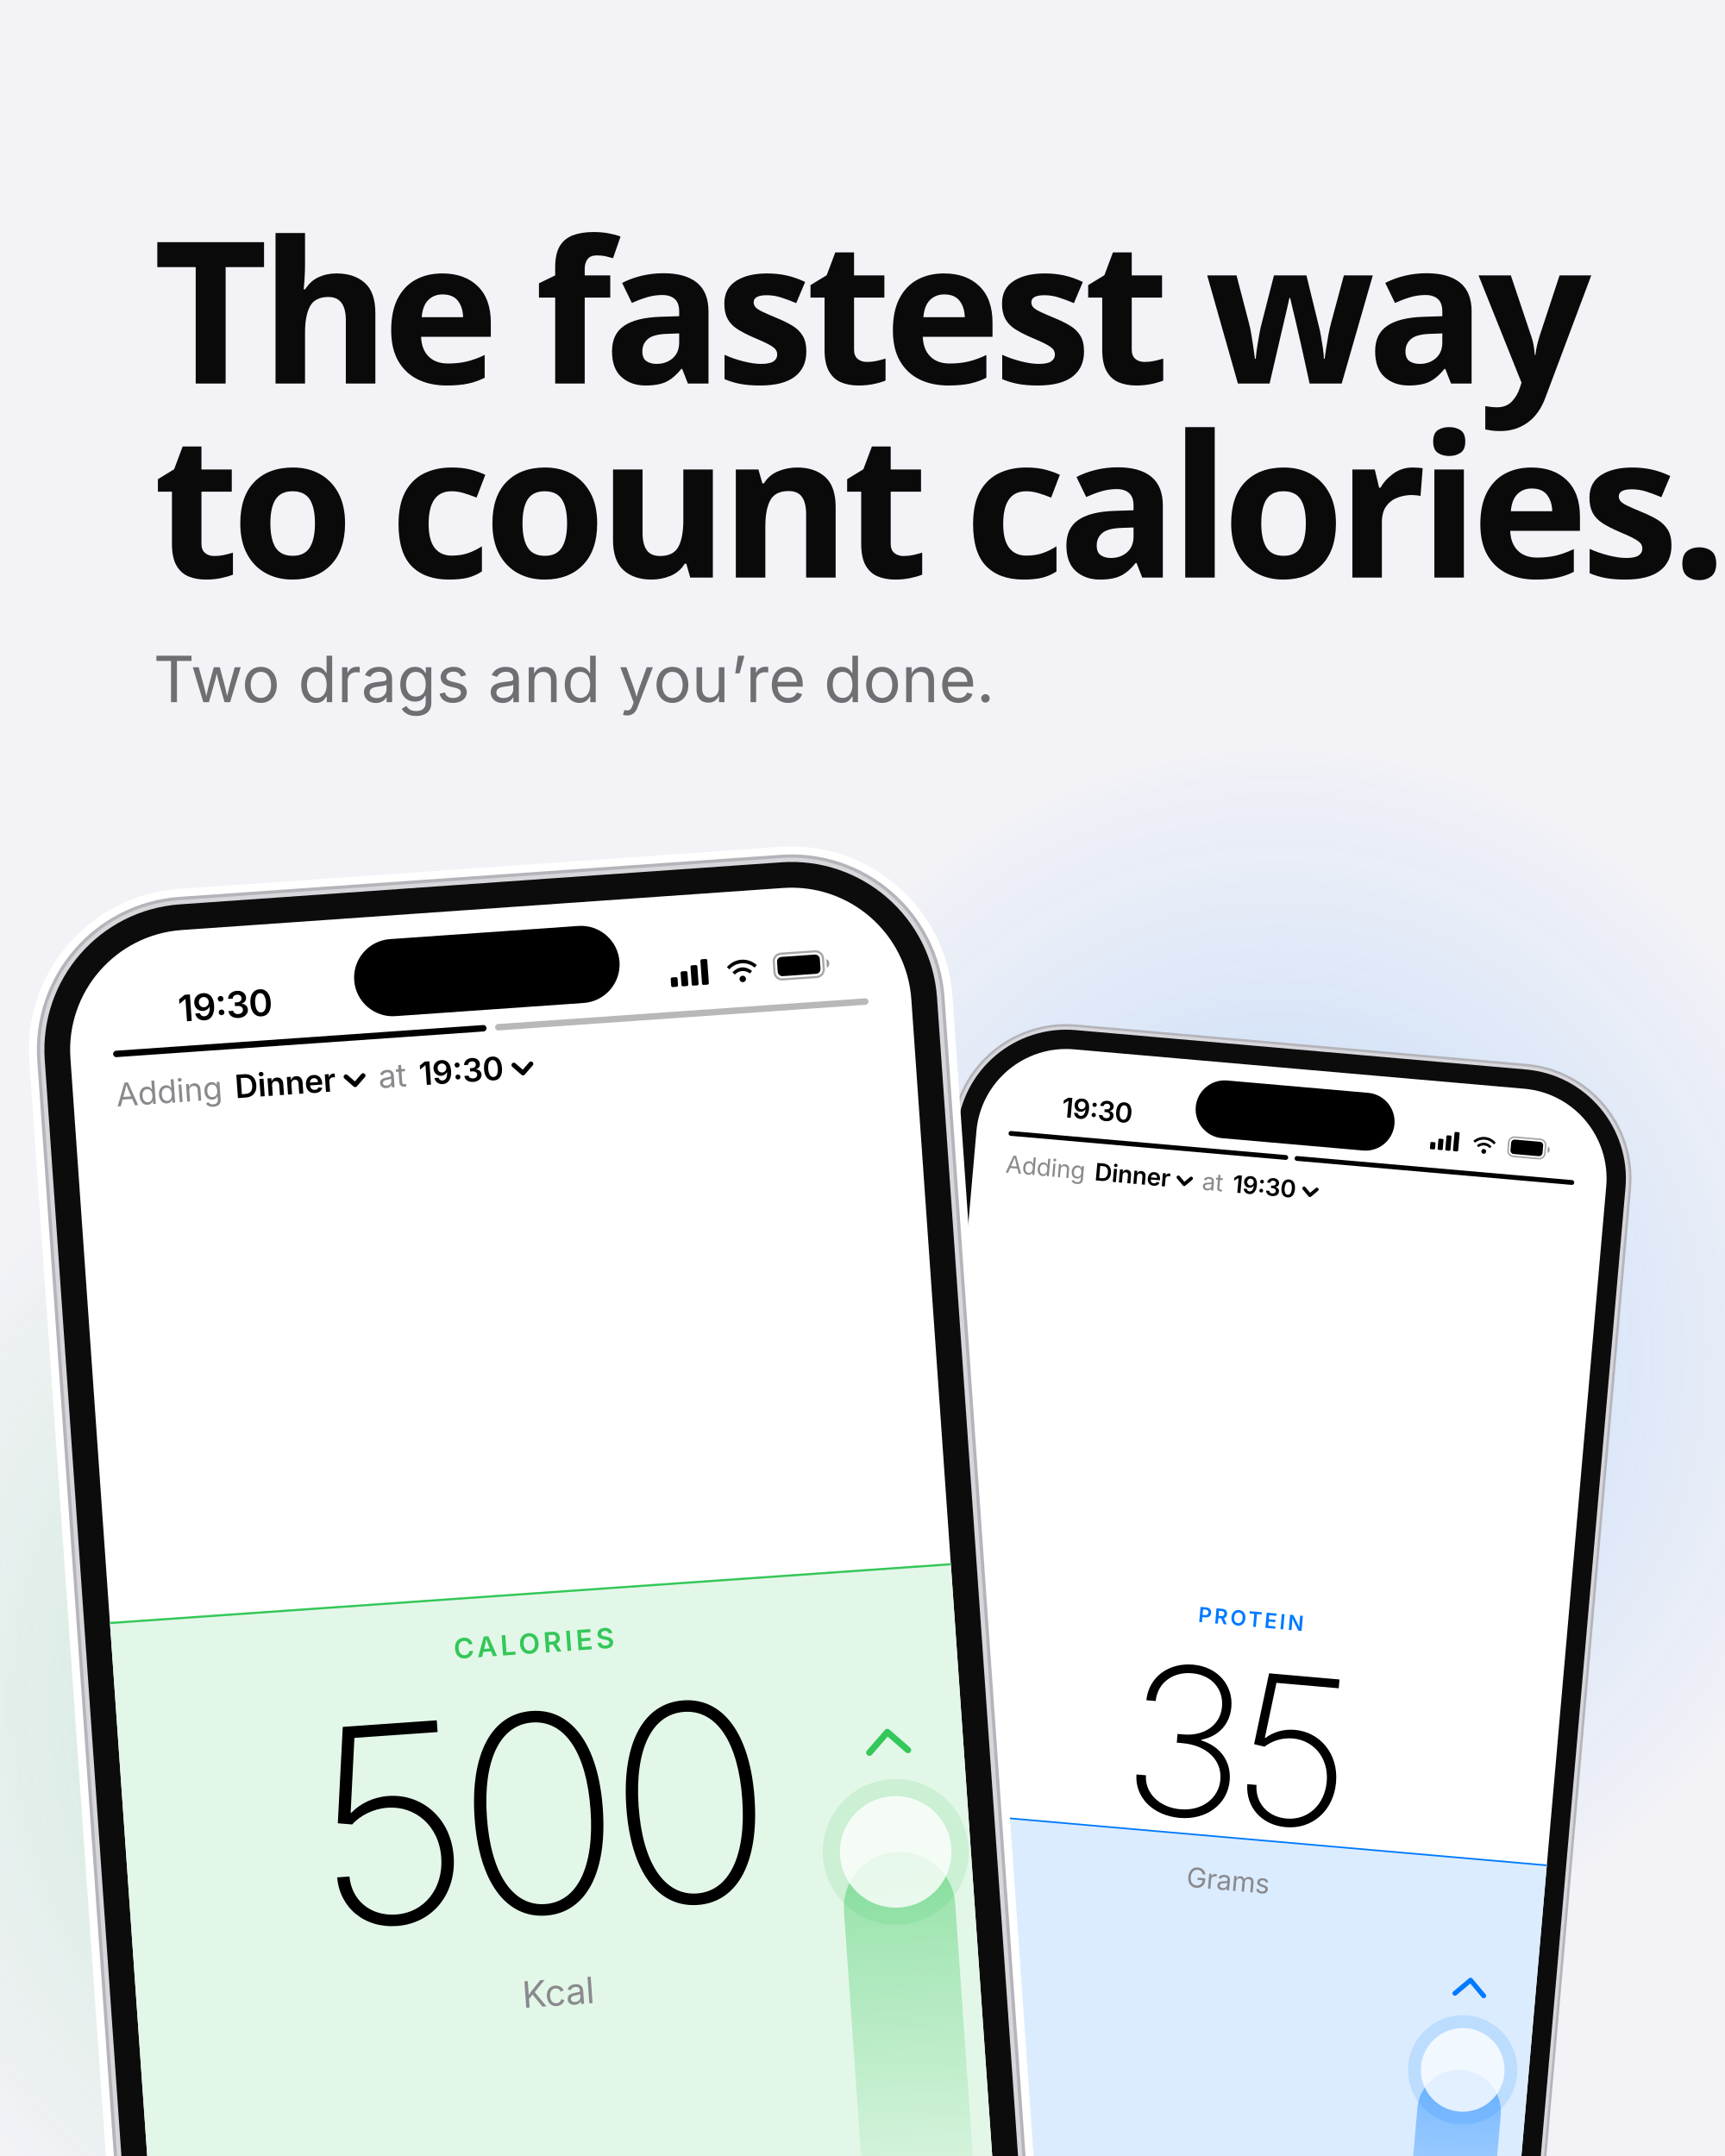
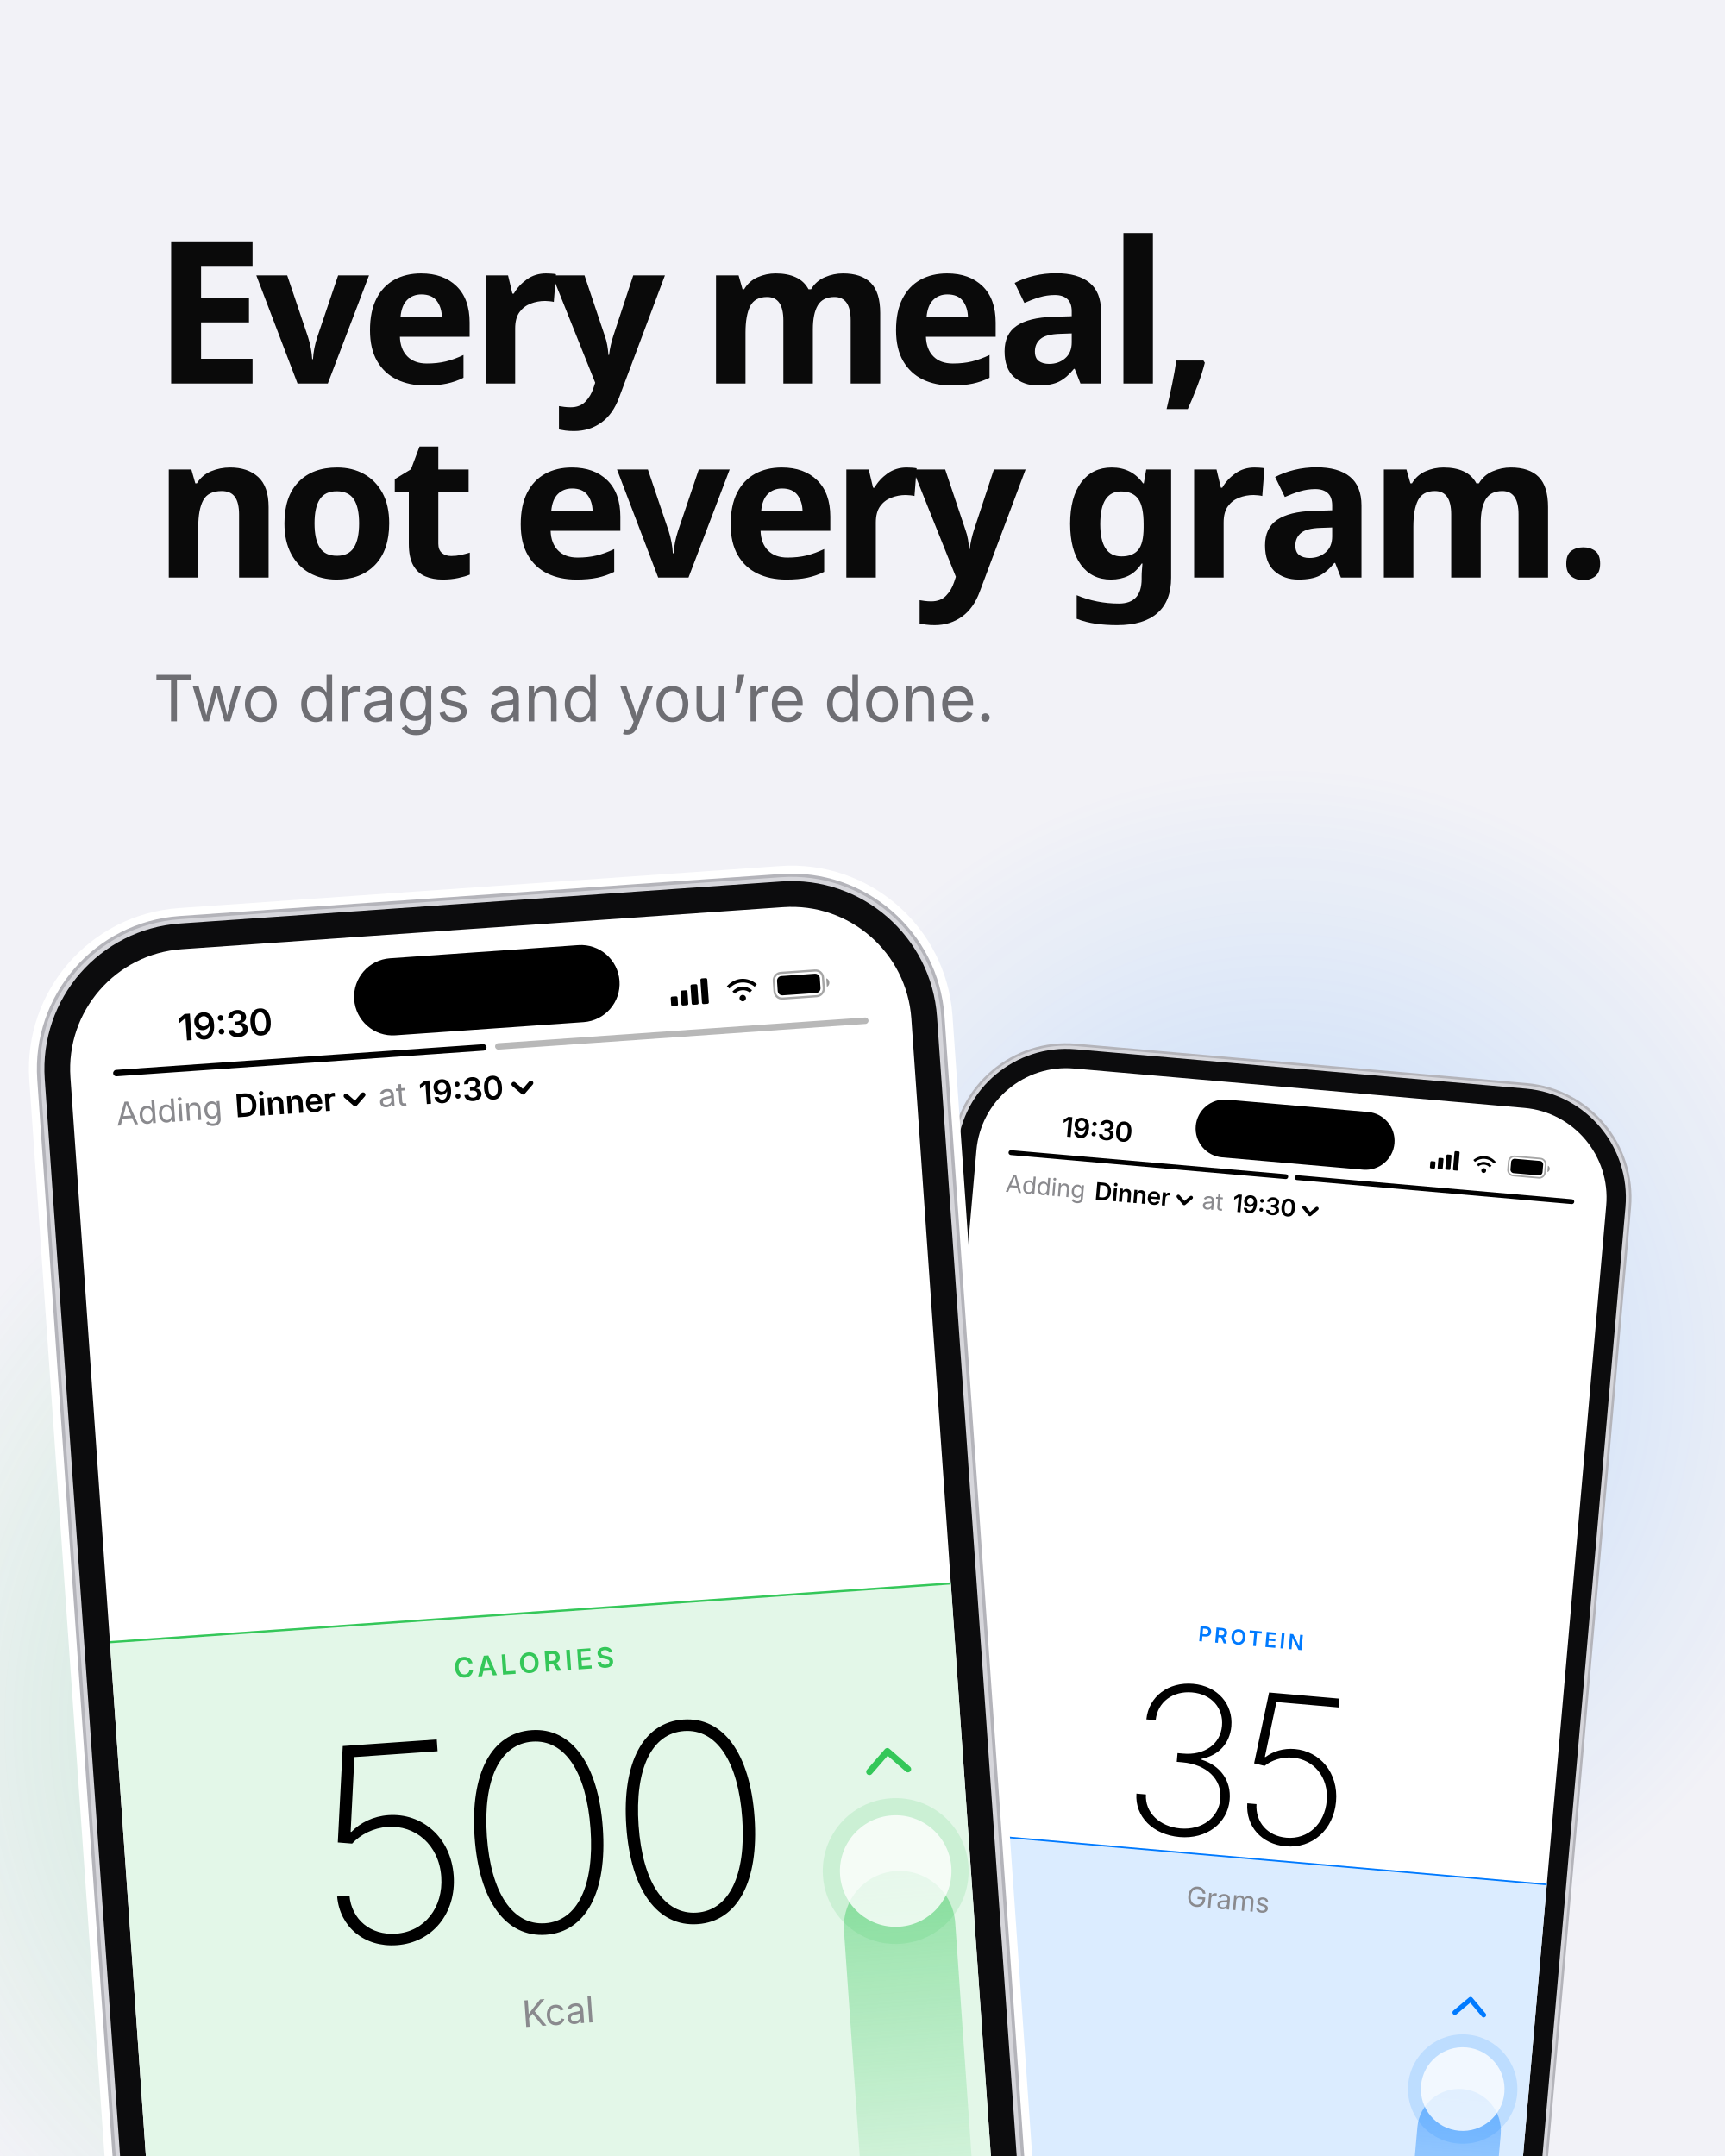
<svg xmlns="http://www.w3.org/2000/svg" width="1080" height="1350" viewBox="0 0 1080 1350" fill="none">
  <defs>
-     <radialGradient id="calories-glow-gradient" cx="0" cy="0" r="1" gradientUnits="userSpaceOnUse" gradientTransform="translate(330 1067.67) scale(430 420)">
+     <radialGradient id="calories-glow-gradient" cx="0" cy="0" r="1" gradientUnits="userSpaceOnUse" gradientTransform="translate(330 1079.67) scale(430 420)">
      <stop stop-color="#34c759" stop-opacity="0.3" />
      <stop offset="1" stop-color="#34c759" stop-opacity="0" />
    </radialGradient>
-     <radialGradient id="protein-glow-gradient" cx="0" cy="0" r="1" gradientUnits="userSpaceOnUse" gradientTransform="translate(800 847.67) scale(360 380)">
+     <radialGradient id="protein-glow-gradient" cx="0" cy="0" r="1" gradientUnits="userSpaceOnUse" gradientTransform="translate(800 859.67) scale(360 380)">
      <stop stop-color="#007aff" stop-opacity="0.22" />
      <stop offset="1" stop-color="#007aff" stop-opacity="0" />
    </radialGradient>
    <clipPath id="protein-phone-screen-clip">
      <rect x="12" y="12" width="393" height="852" rx="56" fill="#fff" />
    </clipPath>
    <linearGradient id="protein-phone-trail-gradient" x1="0" y1="611" x2="0" y2="791" gradientUnits="userSpaceOnUse">
      <stop stop-color="#007aff" stop-opacity="0.45" />
      <stop offset="1" stop-color="#007aff" stop-opacity="0" />
    </linearGradient>
    <clipPath id="calories-phone-screen-clip">
      <rect x="12" y="12" width="393" height="852" rx="56" fill="#fff" />
    </clipPath>
    <linearGradient id="calories-phone-trail-gradient" x1="0" y1="452" x2="0" y2="632" gradientUnits="userSpaceOnUse">
      <stop stop-color="#34c759" stop-opacity="0.45" />
      <stop offset="1" stop-color="#34c759" stop-opacity="0" />
    </linearGradient>
    <clipPath id="slide-clip">
      <rect width="1080" height="1350" fill="#fff" />
    </clipPath>
  </defs>
  <rect id="background" width="1080" height="1350" fill="#f2f2f7" />
  <g id="slide-content" clip-path="url(#slide-clip)">
    <text id="headline" fill="#0a0a0a" font-family="Inter Tight" font-size="124" font-weight="600" letter-spacing="-0.04em" xml:space="preserve">
-       <tspan x="96" y="240.15">The fastest way</tspan>
-       <tspan x="96" y="361.67">to count calories.</tspan>
+       <tspan x="96" y="240.15">Every meal,</tspan>
+       <tspan x="96" y="361.67">not every gram.</tspan>
    </text>
    <text id="support" fill="#6e6e73" font-family="Inter" font-size="40" font-weight="400" xml:space="preserve">
-       <tspan x="96" y="439.67">Two drags and you’re done.</tspan>
+       <tspan x="96" y="451.67">Two drags and you’re done.</tspan>
    </text>
-     <ellipse id="calories-glow" cx="330" cy="1067.67" rx="430" ry="420" fill="url(#calories-glow-gradient)" />
-     <ellipse id="protein-glow" cx="800" cy="847.67" rx="360" ry="380" fill="url(#protein-glow-gradient)" />
-     <g id="protein-phone" transform="translate(776 1096.82) rotate(5) scale(1.007194) translate(-208.5 -438)">
+     <ellipse id="calories-glow" cx="330" cy="1079.67" rx="430" ry="420" fill="url(#calories-glow-gradient)" />
+     <ellipse id="protein-glow" cx="800" cy="859.67" rx="360" ry="380" fill="url(#protein-glow-gradient)" />
+     <g id="protein-phone" transform="translate(776 1108.82) rotate(5) scale(1.007194) translate(-208.5 -438)">
      <rect id="protein-phone-bezel-outer" x="-3.5" y="-3.5" width="424" height="883" rx="71.5" fill="#b4b4ba" />
      <rect id="protein-phone-bezel" x="-2" y="-2" width="421" height="880" rx="70" fill="#d6d6db" />
      <rect id="protein-phone-body" width="417" height="876" rx="68" fill="#0c0c0d" />
      <g clip-path="url(#protein-phone-screen-clip)">
        <g transform="translate(12 12)">
          <g id="protein-phone-protein-screen">
            <rect x="0" y="0" width="393" height="852" fill="#fff" />
            <rect x="0" y="479.25" width="393" height="372.75" fill="#dbecff" id="protein-phone-fill" />
            <rect x="0" y="479.25" width="393" height="1" fill="#007aff" />
            <rect x="20" y="54" width="174.5" height="3" rx="1.5" fill="#000" />
            <rect x="198.5" y="54" width="174.5" height="3" rx="1.5" fill="#000" />
            <g id="protein-phone-meal">
              <text fill="#8a8a8e" font-family="Inter" font-size="15" font-weight="400" letter-spacing="-0.01em" xml:space="preserve">
                <tspan x="20" y="80">Adding</tspan>
              </text>
              <text fill="#000" font-family="Inter" font-size="15" font-weight="600" letter-spacing="-0.01em" xml:space="preserve">
                <tspan x="75.51" y="80">Dinner</tspan>
              </text>
              <path d="M1 1l4 4 4-4" transform="translate(126.55 72.6) scale(1)" stroke="#000" stroke-width="2.2" stroke-linecap="round" stroke-linejoin="round" fill="none" />
              <text fill="#8a8a8e" font-family="Inter" font-size="15" font-weight="400" letter-spacing="-0.01em" xml:space="preserve">
                <tspan x="142.55" y="80">at</tspan>
              </text>
              <text fill="#000" font-family="Inter" font-size="15" font-weight="600" letter-spacing="-0.01em" xml:space="preserve">
                <tspan x="161.58" y="80">19:30</tspan>
              </text>
              <path d="M1 1l4 4 4-4" transform="translate(204.99 72.6) scale(1)" stroke="#000" stroke-width="2.2" stroke-linecap="round" stroke-linejoin="round" fill="none" />
            </g>
            <g id="protein-phone-readout">
              <text fill="#007aff" font-family="Inter" font-size="13" font-weight="600" letter-spacing="0.12em" xml:space="preserve">
                <tspan x="163.63" y="347.9">PROTEIN</tspan>
              </text>
              <text fill="#000" font-family="Inter" font-size="128" font-weight="200" letter-spacing="-0.05em" xml:space="preserve">
                <tspan x="124.7" y="469">35</tspan>
              </text>
              <text fill="#8a8a8e" font-family="Inter" font-size="17" font-weight="400" letter-spacing="-0.01em" xml:space="preserve">
                <tspan x="170.59" y="512.5">Grams</tspan>
              </text>
            </g>
            <g id="protein-phone-cancel">
              <rect x="142.8" y="760" width="107.41" height="44" rx="22" fill="#f2f2f7" fill-opacity="0.9" stroke="#000" stroke-opacity="0.1" stroke-width="0.5" />
              <text fill="#000" font-family="Inter" font-size="17" font-weight="500" letter-spacing="-0.01em" xml:space="preserve">
                <tspan x="168.71" y="788.2">Cancel</tspan>
              </text>
            </g>
            <g id="protein-phone-touch">
              <rect x="326" y="611" width="52" height="180" rx="26" fill="url(#protein-phone-trail-gradient)" />
              <circle cx="352" cy="611" r="34" fill="#007aff" fill-opacity="0.14" />
              <circle cx="352" cy="611" r="26" fill="#fff" fill-opacity="0.8" />
              <path d="M343 564L352 555L361 564" stroke="#007aff" stroke-width="3" stroke-linecap="round" stroke-linejoin="round" fill="none" />
            </g>
          </g>
          <g id="protein-phone-status-bar" fill="#000">
            <text fill="#000" font-family="Inter" font-size="17" font-weight="600" letter-spacing="-0.02em" xml:space="preserve">
              <tspan x="51.67" y="42.6">19:30</tspan>
            </text>
            <g transform="translate(281.75 30.5)">
              <rect y="7.5" width="3.2" height="4.5" rx="0.7" />
              <rect x="4.8" y="5" width="3.2" height="7" rx="0.7" />
              <rect x="9.6" y="2.5" width="3.2" height="9.5" rx="0.7" />
              <rect x="14.4" width="3.2" height="12" rx="0.7" />
            </g>
            <g transform="translate(306.75 30.5)">
              <path d="M8.5 3.2c2.3 0 4.4.9 5.9 2.4l1.1-1.1C13.7 2.7 11.2 1.5 8.5 1.5S3.3 2.7 1.5 4.5l1.1 1.1C4.1 4.1 6.2 3.2 8.5 3.2z" />
              <path d="M8.5 6.8c1.4 0 2.6.5 3.5 1.4l1.1-1.1c-1.3-1.2-2.9-2-4.6-2s-3.3.8-4.6 2L5 8.2c.9-.9 2.1-1.4 3.5-1.4z" />
              <circle cx="8.5" cy="10.5" r="1.5" />
            </g>
            <g transform="translate(329.75 30)">
              <rect x="0.5" y="0.5" width="23" height="12" rx="3.5" fill="none" stroke="#000" stroke-opacity="0.35" />
              <rect x="2" y="2" width="20" height="9" rx="2.2" />
              <path d="M25 4.5v4c.8-.3 1.3-1.1 1.3-2s-.5-1.7-1.3-2z" fill-opacity="0.4" />
            </g>
          </g>
          <rect id="protein-phone-island" x="134.5" y="11" width="124" height="36" rx="18" fill="#000" />
          <rect id="protein-phone-home-indicator" x="127.5" y="839" width="138" height="5" rx="2.5" fill="#000" />
        </g>
      </g>
    </g>
-     <g id="calories-phone" transform="translate(342 1139.87) rotate(-4) scale(1.342926) translate(-208.5 -438)">
+     <g id="calories-phone" transform="translate(342 1151.87) rotate(-4) scale(1.342926) translate(-208.5 -438)">
      <rect id="calories-phone-outline" x="-7.22" y="-7.22" width="431.45" height="890.45" rx="75.22" fill="#fff" />
      <rect id="calories-phone-bezel-outer" x="-3.5" y="-3.5" width="424" height="883" rx="71.5" fill="#b4b4ba" />
      <rect id="calories-phone-bezel" x="-2" y="-2" width="421" height="880" rx="70" fill="#d6d6db" />
      <rect id="calories-phone-body" width="417" height="876" rx="68" fill="#0c0c0d" />
      <g clip-path="url(#calories-phone-screen-clip)">
        <g transform="translate(12 12)">
          <g id="calories-phone-calories-screen">
            <rect x="0" y="0" width="393" height="852" fill="#fff" />
            <rect x="0" y="319.5" width="393" height="532.5" fill="#e3f7e8" id="calories-phone-fill" />
            <rect x="0" y="319.5" width="393" height="1" fill="#34c759" />
            <rect x="20" y="54" width="174.5" height="3" rx="1.5" fill="#000" />
            <rect x="198.5" y="54" width="174.5" height="3" rx="1.5" fill="#000" fill-opacity="0.28" />
            <g id="calories-phone-meal">
              <text fill="#8a8a8e" font-family="Inter" font-size="15" font-weight="400" letter-spacing="-0.01em" xml:space="preserve">
                <tspan x="20" y="80">Adding</tspan>
              </text>
              <text fill="#000" font-family="Inter" font-size="15" font-weight="600" letter-spacing="-0.01em" xml:space="preserve">
                <tspan x="75.51" y="80">Dinner</tspan>
              </text>
              <path d="M1 1l4 4 4-4" transform="translate(126.55 72.6) scale(1)" stroke="#000" stroke-width="2.2" stroke-linecap="round" stroke-linejoin="round" fill="none" />
              <text fill="#8a8a8e" font-family="Inter" font-size="15" font-weight="400" letter-spacing="-0.01em" xml:space="preserve">
                <tspan x="142.55" y="80">at</tspan>
              </text>
              <text fill="#000" font-family="Inter" font-size="15" font-weight="600" letter-spacing="-0.01em" xml:space="preserve">
                <tspan x="161.58" y="80">19:30</tspan>
              </text>
              <path d="M1 1l4 4 4-4" transform="translate(204.99 72.6) scale(1)" stroke="#000" stroke-width="2.2" stroke-linecap="round" stroke-linejoin="round" fill="none" />
            </g>
            <g id="calories-phone-readout">
              <text fill="#34c759" font-family="Inter" font-size="13" font-weight="600" letter-spacing="0.12em" xml:space="preserve">
                <tspan x="158.99" y="347.9">CALORIES</tspan>
              </text>
              <text fill="#000" font-family="Inter" font-size="128" font-weight="200" letter-spacing="-0.05em" xml:space="preserve">
                <tspan x="88.59" y="469">500</tspan>
              </text>
              <text fill="#8a8a8e" font-family="Inter" font-size="17" font-weight="400" letter-spacing="-0.01em" xml:space="preserve">
                <tspan x="179.61" y="512.5">Kcal</tspan>
              </text>
            </g>
            <g id="calories-phone-cancel">
              <rect x="142.8" y="760" width="107.41" height="44" rx="22" fill="#f2f2f7" fill-opacity="0.9" stroke="#000" stroke-opacity="0.1" stroke-width="0.5" />
              <text fill="#000" font-family="Inter" font-size="17" font-weight="500" letter-spacing="-0.01em" xml:space="preserve">
                <tspan x="168.71" y="788.2">Cancel</tspan>
              </text>
            </g>
            <g id="calories-phone-touch">
              <rect x="332" y="452" width="52" height="180" rx="26" fill="url(#calories-phone-trail-gradient)" />
              <circle cx="358" cy="452" r="34" fill="#34c759" fill-opacity="0.14" />
              <circle cx="358" cy="452" r="26" fill="#fff" fill-opacity="0.8" />
              <path d="M349 405L358 396L367 405" stroke="#34c759" stroke-width="3" stroke-linecap="round" stroke-linejoin="round" fill="none" />
            </g>
          </g>
          <g id="calories-phone-status-bar" fill="#000">
            <text fill="#000" font-family="Inter" font-size="17" font-weight="600" letter-spacing="-0.02em" xml:space="preserve">
              <tspan x="51.67" y="42.6">19:30</tspan>
            </text>
            <g transform="translate(281.75 30.5)">
              <rect y="7.5" width="3.2" height="4.5" rx="0.7" />
              <rect x="4.8" y="5" width="3.2" height="7" rx="0.7" />
              <rect x="9.6" y="2.5" width="3.2" height="9.5" rx="0.7" />
              <rect x="14.4" width="3.2" height="12" rx="0.7" />
            </g>
            <g transform="translate(306.75 30.5)">
              <path d="M8.5 3.2c2.3 0 4.4.9 5.9 2.4l1.1-1.1C13.7 2.7 11.2 1.5 8.5 1.5S3.3 2.7 1.5 4.5l1.1 1.1C4.1 4.1 6.2 3.2 8.5 3.2z" />
              <path d="M8.5 6.8c1.4 0 2.6.5 3.5 1.4l1.1-1.1c-1.3-1.2-2.9-2-4.6-2s-3.3.8-4.6 2L5 8.2c.9-.9 2.1-1.4 3.5-1.4z" />
              <circle cx="8.5" cy="10.5" r="1.5" />
            </g>
            <g transform="translate(329.75 30)">
              <rect x="0.5" y="0.5" width="23" height="12" rx="3.5" fill="none" stroke="#000" stroke-opacity="0.35" />
              <rect x="2" y="2" width="20" height="9" rx="2.2" />
              <path d="M25 4.5v4c.8-.3 1.3-1.1 1.3-2s-.5-1.7-1.3-2z" fill-opacity="0.4" />
            </g>
          </g>
          <rect id="calories-phone-island" x="134.5" y="11" width="124" height="36" rx="18" fill="#000" />
          <rect id="calories-phone-home-indicator" x="127.5" y="839" width="138" height="5" rx="2.5" fill="#000" />
        </g>
      </g>
    </g>
  </g>
</svg>
